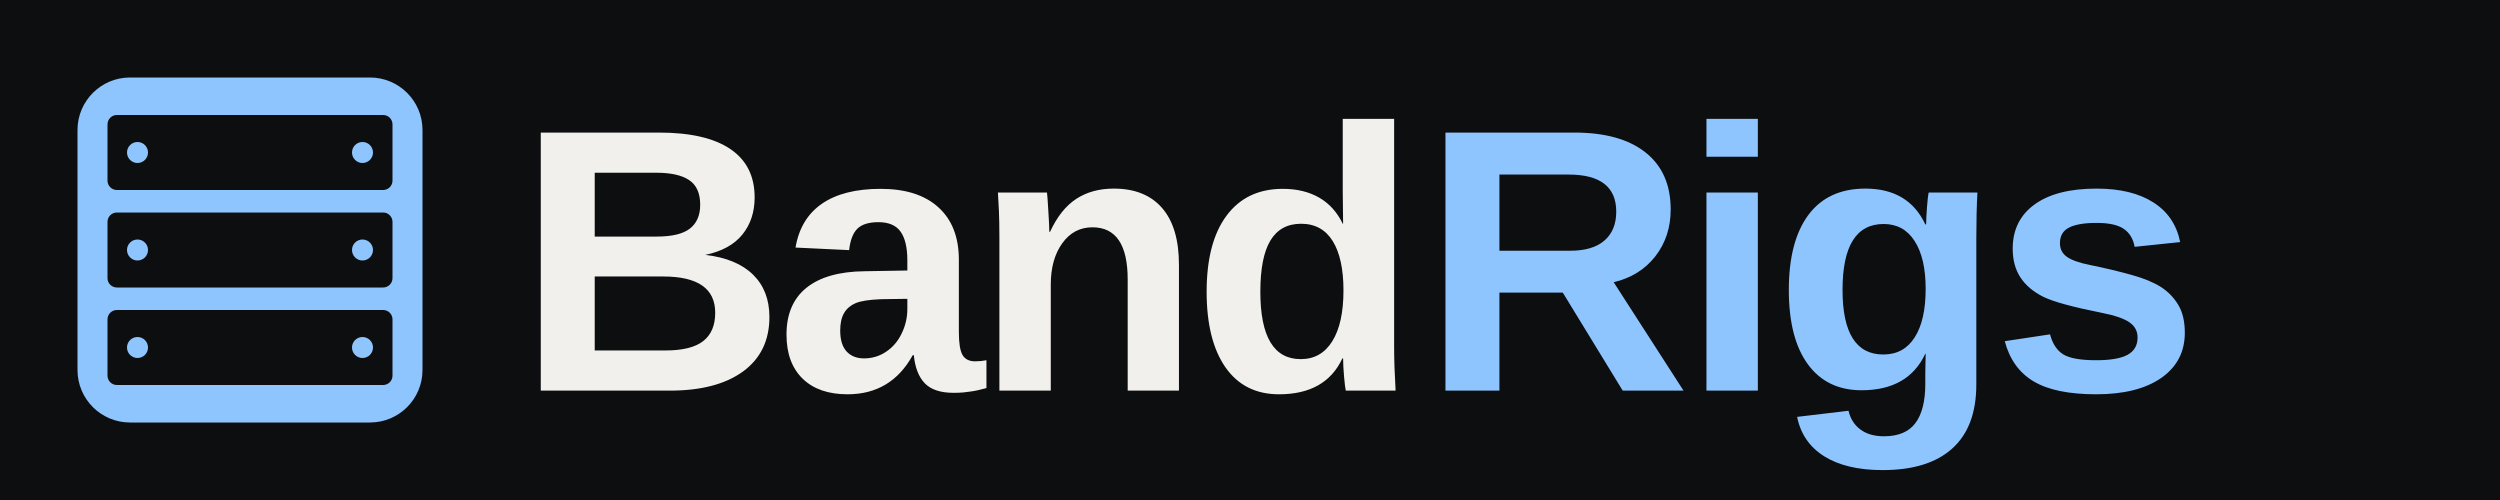
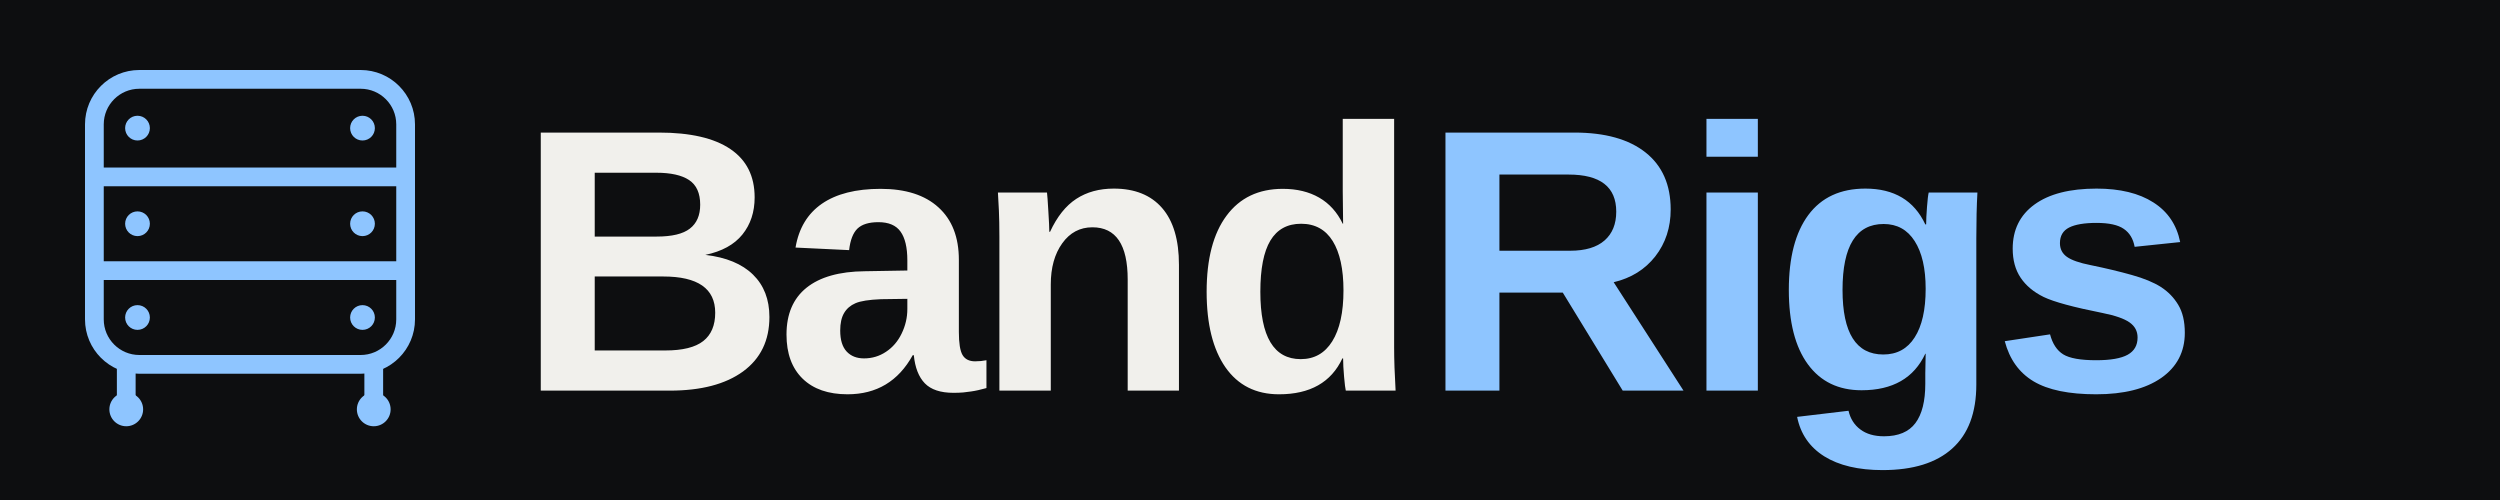
<svg xmlns="http://www.w3.org/2000/svg" viewBox="0 0 320 64">
  <rect width="320" height="64" fill="#0d0e10" />
  <svg x="8" y="8" width="48" height="48" viewBox="0 0 100 100">
-     <rect x="4" y="4" width="92" height="92" rx="14" fill="#8ec5ff" />
-     <rect x="12" y="14" width="76" height="20" rx="2.5" fill="#0d0e10" />
-     <circle cx="20" cy="24" r="2.8" fill="#8ec5ff" />
-     <circle cx="80" cy="24" r="2.8" fill="#8ec5ff" />
-     <rect x="12" y="40" width="76" height="20" rx="2.5" fill="#0d0e10" />
-     <circle cx="20" cy="50" r="2.8" fill="#8ec5ff" />
-     <circle cx="80" cy="50" r="2.8" fill="#8ec5ff" />
-     <rect x="12" y="66" width="76" height="20" rx="2.5" fill="#0d0e10" />
-     <circle cx="20" cy="76" r="2.8" fill="#8ec5ff" />
-     <circle cx="80" cy="76" r="2.8" fill="#8ec5ff" />
+     <g fill="none" stroke="#8ec5ff" stroke-width="5" stroke-linecap="round">
+       <rect x="8.5" y="4.5" width="83" height="76" rx="12" />
+       <path d="M8.5 30.5h83M8.5 55.5h83M17 81v8M83 81v8" />
+     </g>
+     <g fill="#8ec5ff">
+       <circle cx="20" cy="17.5" r="3.3" />
+       <circle cx="80" cy="17.5" r="3.3" />
+       <circle cx="20" cy="43" r="3.3" />
+       <circle cx="80" cy="43" r="3.3" />
+       <circle cx="20" cy="68" r="3.3" />
+       <circle cx="80" cy="68" r="3.3" />
+       <circle cx="17" cy="92.5" r="4.5" />
+       <circle cx="83" cy="92.5" r="4.5" />
+     </g>
  </svg>
  <text x="66" y="50" font-family="Arial, sans-serif" font-weight="700" font-size="48" letter-spacing="-1.4" fill="#f1f0ec">Band<tspan fill="#8ec5ff">Rigs</tspan>
  </text>
</svg>
